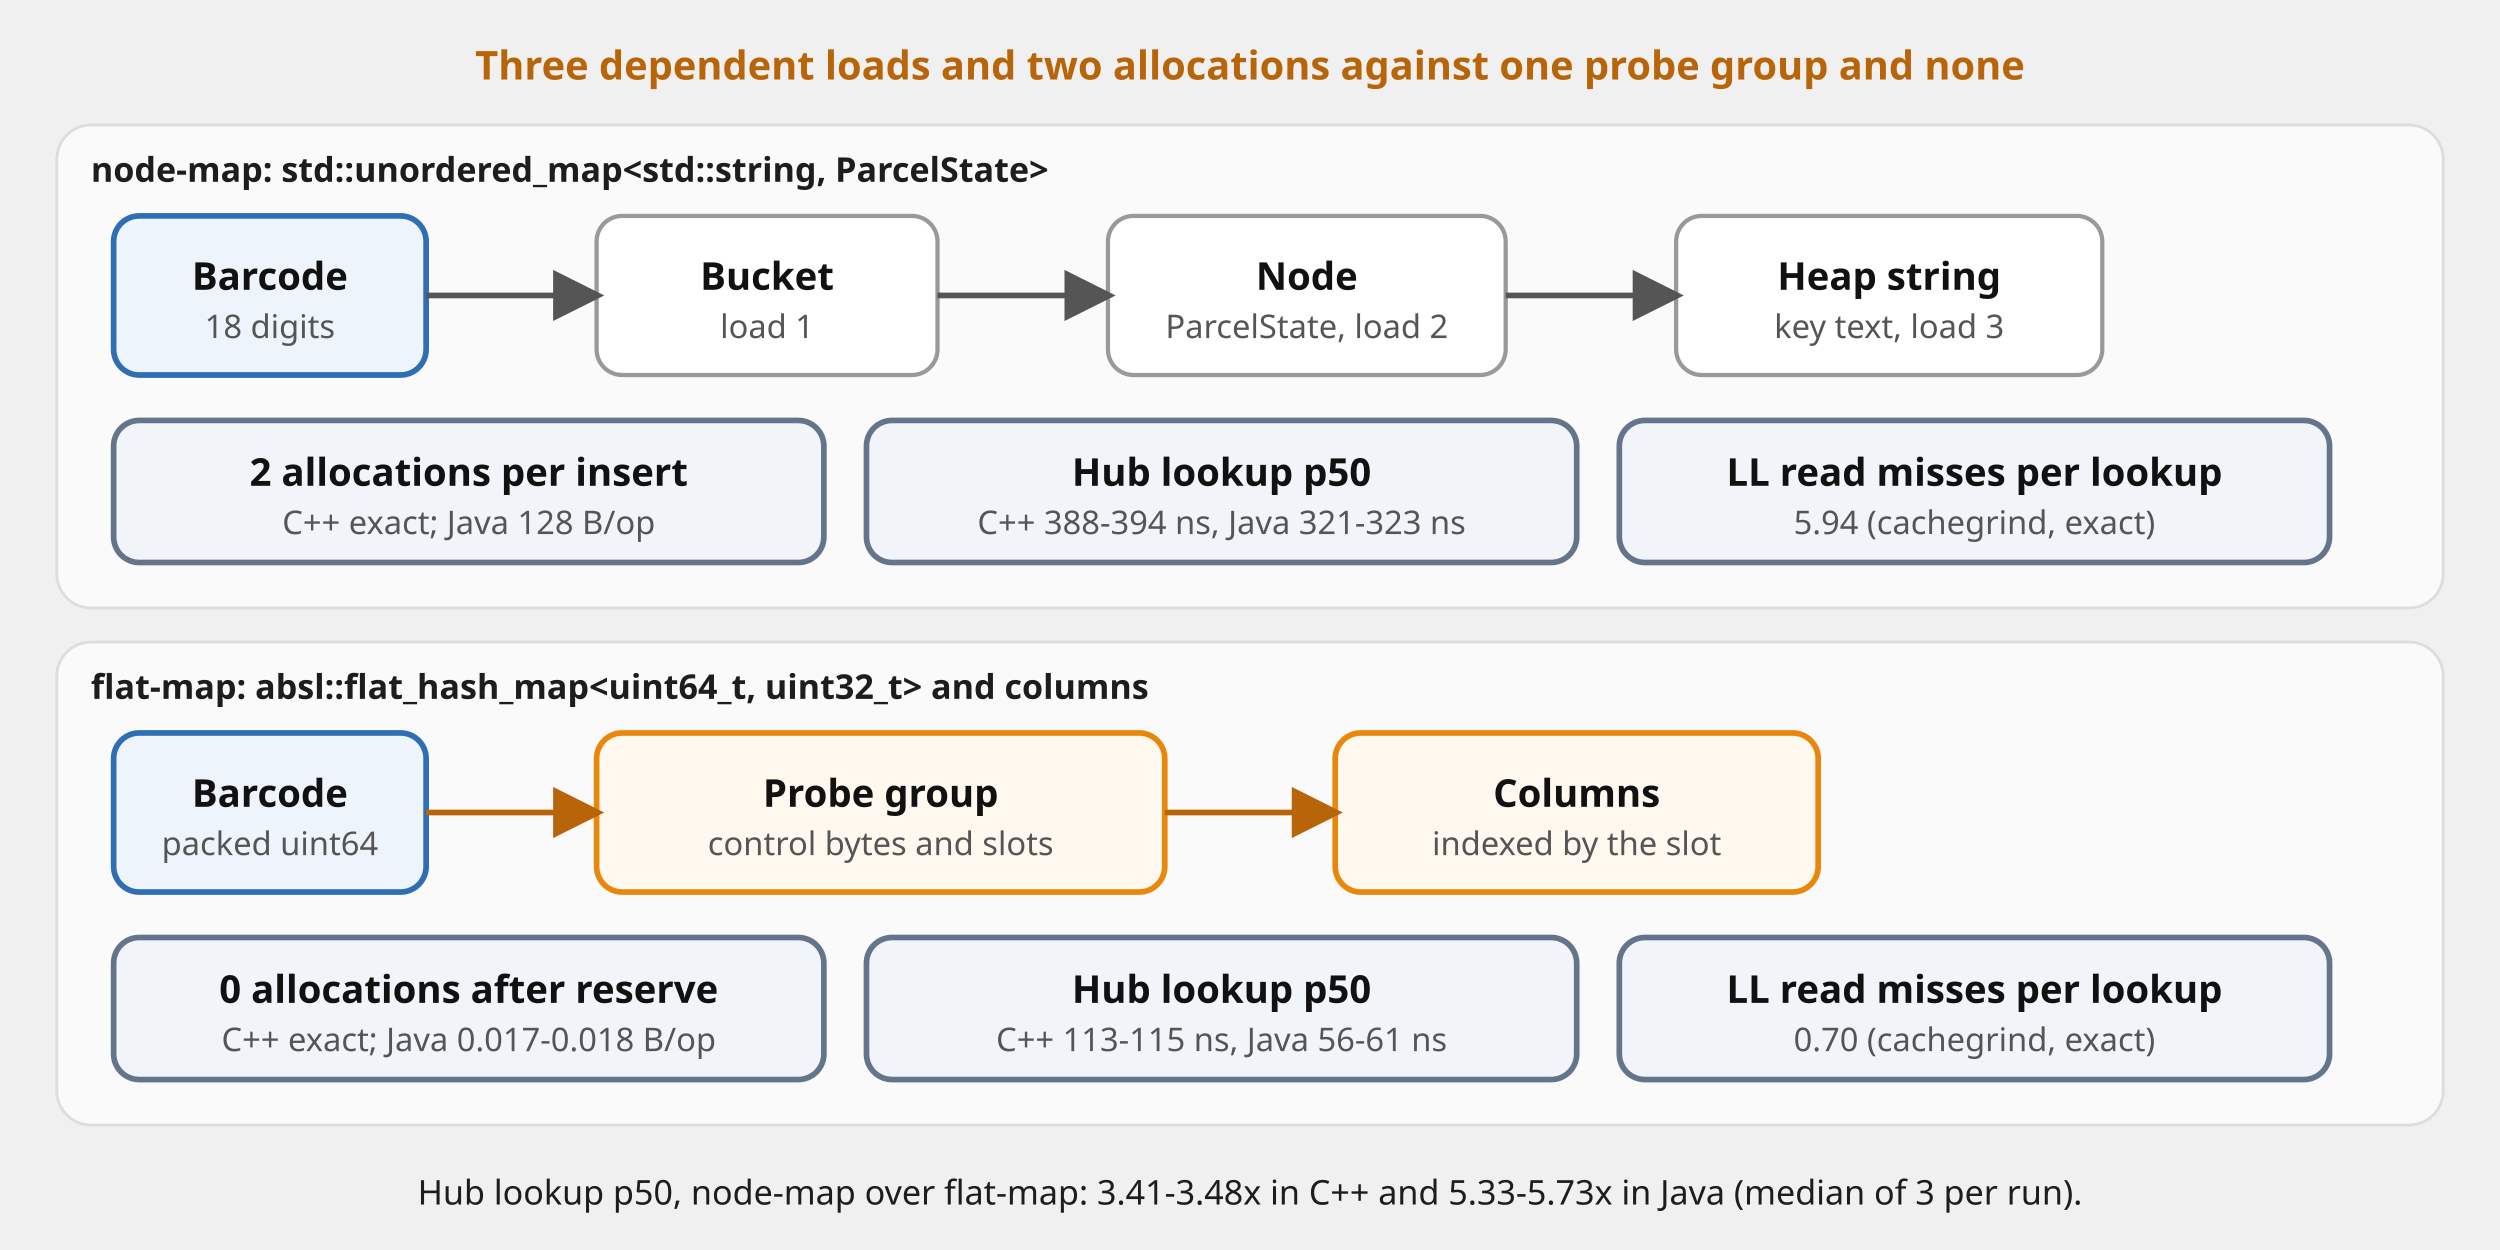
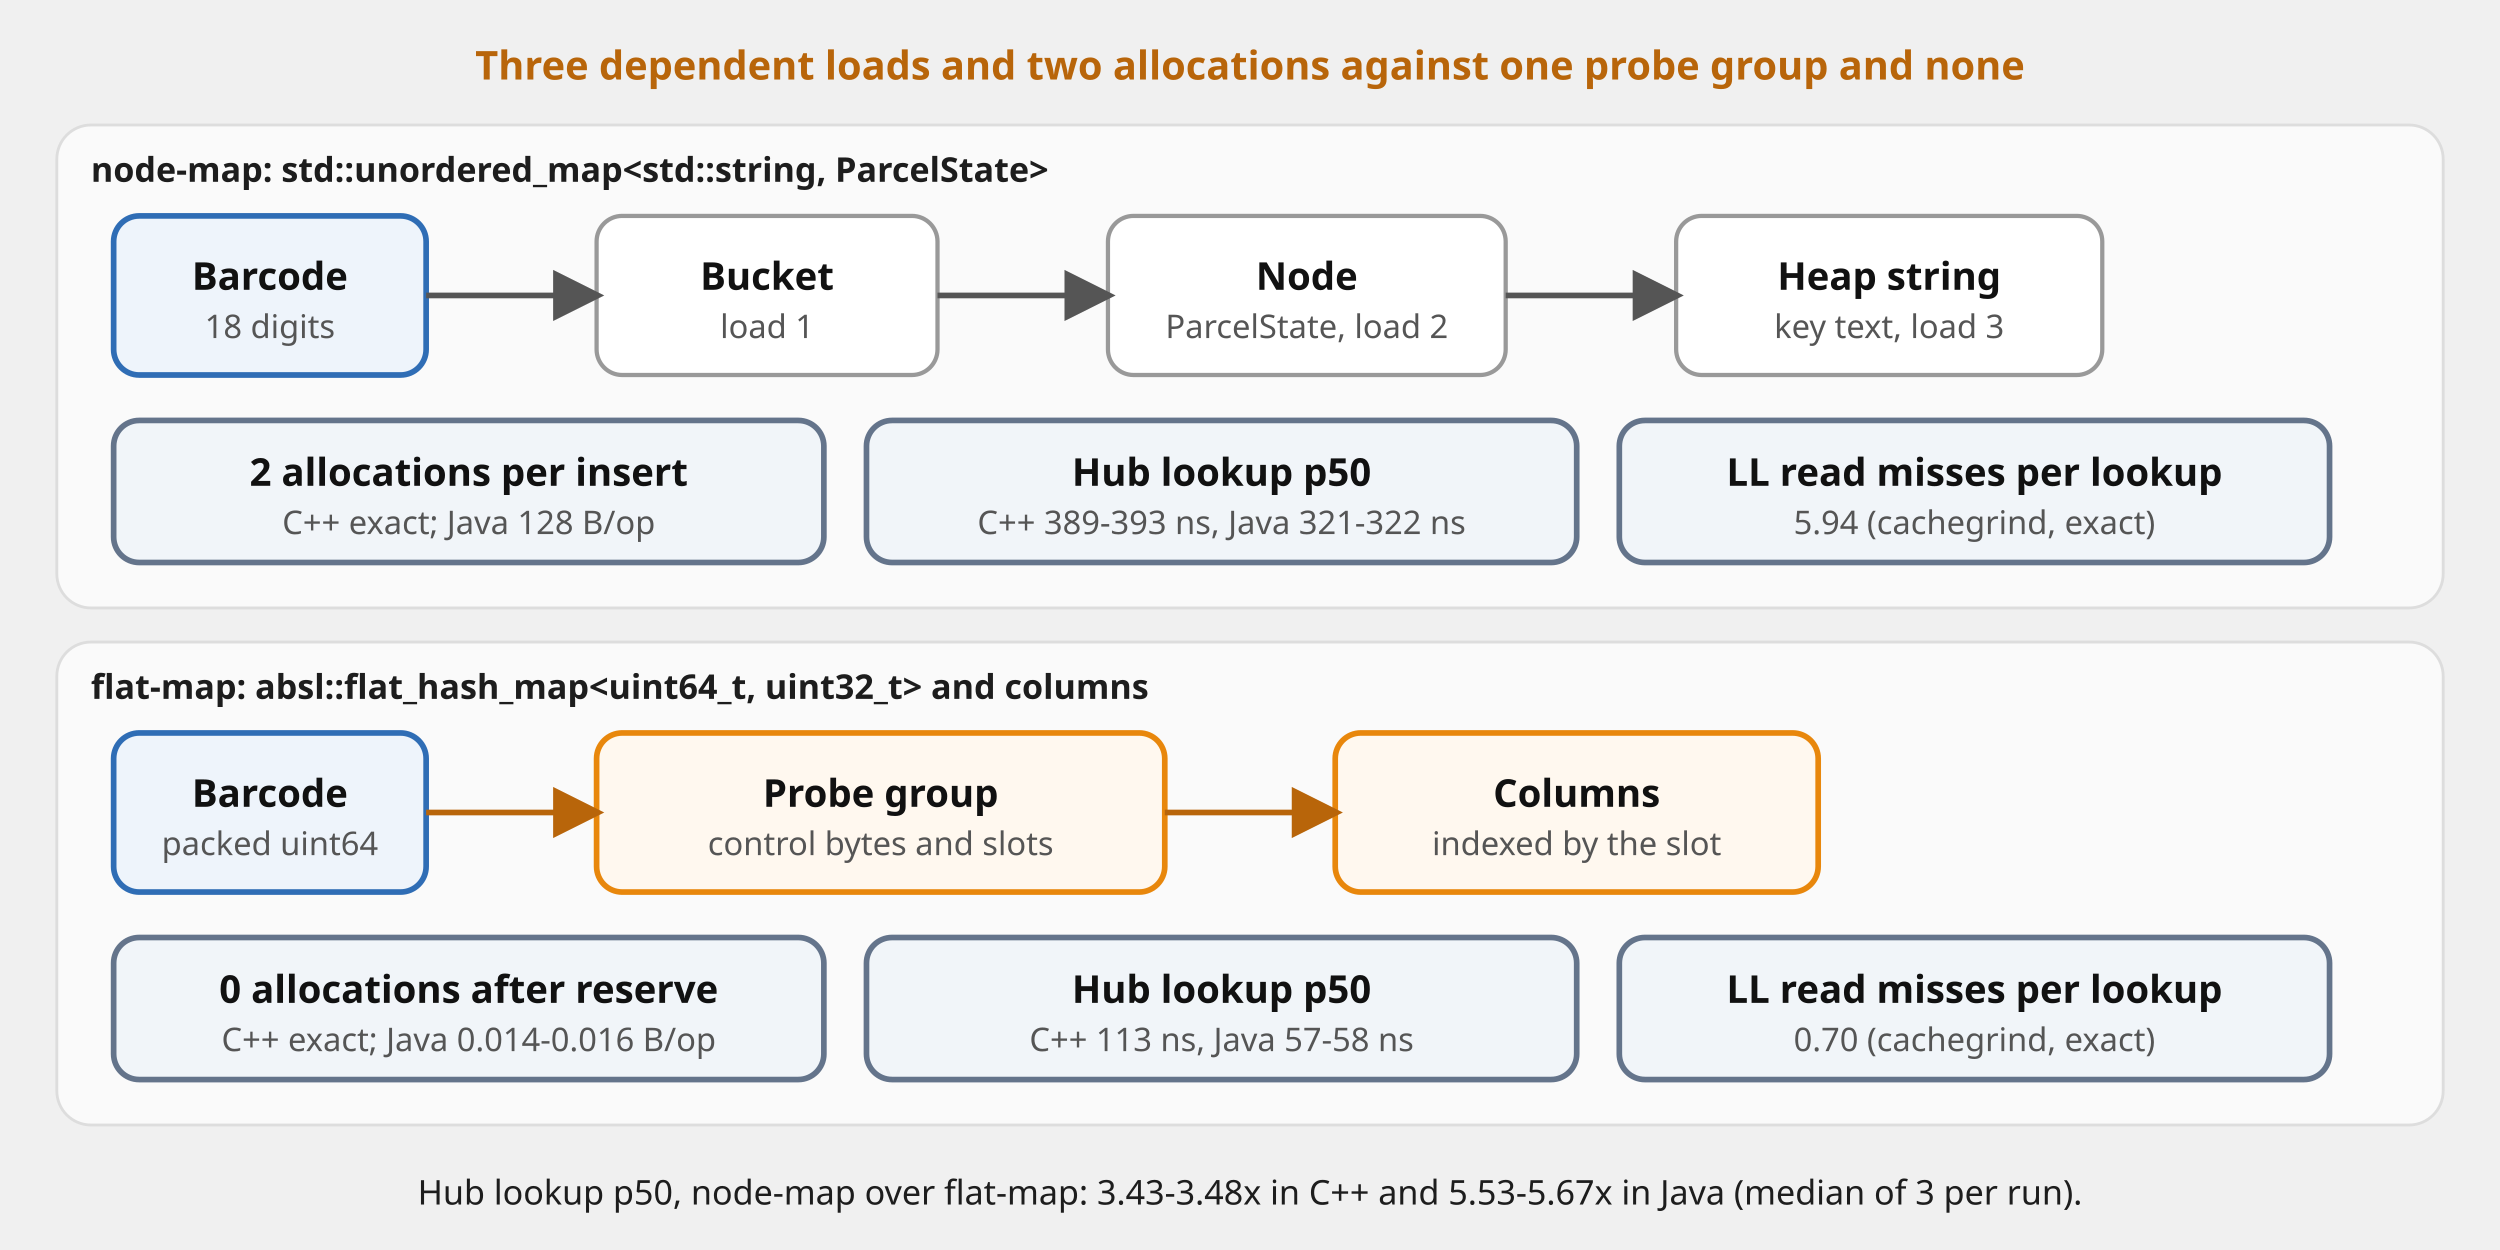
<svg xmlns="http://www.w3.org/2000/svg" viewBox="0 0 880 440" font-family="'Red Hat Text', system-ui, sans-serif" role="img">
  <defs>
    <marker id="a" viewBox="0 0 10 10" refX="8.5" refY="5" markerWidth="9" markerHeight="9" orient="auto-start-reverse">
      <path d="M0,0 L10,5 L0,10 z" fill="#555" />
    </marker>
    <marker id="am" viewBox="0 0 10 10" refX="8.5" refY="5" markerWidth="9" markerHeight="9" orient="auto-start-reverse">
      <path d="M0,0 L10,5 L0,10 z" fill="#b8650a" />
    </marker>
  </defs>
  <rect x="20" y="44" width="840" height="170" rx="12" fill="#fafafa" stroke="#ddd" />
  <text x="32" y="64" font-size="12" font-weight="700" fill="#1d1d1d">node-map: std::unordered_map&lt;std::string, ParcelState&gt;</text>
  <rect x="20" y="226" width="840" height="170" rx="12" fill="#fafafa" stroke="#ddd" />
  <text x="32" y="246" font-size="12" font-weight="700" fill="#1d1d1d">flat-map: absl::flat_hash_map&lt;uint64_t, uint32_t&gt; and columns</text>
  <rect x="40" y="76" width="110" height="56" rx="9" fill="#eef4fb" stroke="#2f6db5" stroke-width="2" />
  <text x="95.0" y="102.0" font-size="13.5" font-weight="700" fill="#111111" text-anchor="middle">Barcode</text>
  <text x="95.0" y="119.0" font-size="11.5" fill="#555555" text-anchor="middle">18 digits</text>
  <rect x="210" y="76" width="120" height="56" rx="9" fill="#ffffff" stroke="#999999" stroke-width="1.5" />
  <text x="270.0" y="102.0" font-size="13.5" font-weight="700" fill="#111111" text-anchor="middle">Bucket</text>
  <text x="270.0" y="119.0" font-size="11.5" fill="#555555" text-anchor="middle">load 1</text>
  <rect x="390" y="76" width="140" height="56" rx="9" fill="#ffffff" stroke="#999999" stroke-width="1.5" />
  <text x="460.0" y="102.0" font-size="13.5" font-weight="700" fill="#111111" text-anchor="middle">Node</text>
  <text x="460.0" y="119.0" font-size="11.5" fill="#555555" text-anchor="middle">ParcelState, load 2</text>
  <rect x="590" y="76" width="150" height="56" rx="9" fill="#ffffff" stroke="#999999" stroke-width="1.5" />
  <text x="665.0" y="102.0" font-size="13.5" font-weight="700" fill="#111111" text-anchor="middle">Heap string</text>
  <text x="665.0" y="119.0" font-size="11.5" fill="#555555" text-anchor="middle">key text, load 3</text>
  <rect x="40" y="148" width="250" height="50" rx="9" fill="#f1f5f9" stroke="#64748b" stroke-width="2" />
  <text x="165.0" y="171.0" font-size="13.5" font-weight="700" fill="#111111" text-anchor="middle">2 allocations per insert</text>
  <text x="165.0" y="188.0" font-size="11.5" fill="#555555" text-anchor="middle">C++ exact; Java 128 B/op</text>
  <rect x="305" y="148" width="250" height="50" rx="9" fill="#f1f5f9" stroke="#64748b" stroke-width="2" />
  <text x="430.0" y="171.0" font-size="13.5" font-weight="700" fill="#111111" text-anchor="middle">Hub lookup p50</text>
-   <text x="430.0" y="188.0" font-size="11.5" fill="#555555" text-anchor="middle">C++ 388-394 ns, Java 321-323 ns</text>
+   <text x="430.0" y="188.0" font-size="11.5" fill="#555555" text-anchor="middle">C++ 389-393 ns, Java 321-322 ns</text>
  <rect x="570" y="148" width="250" height="50" rx="9" fill="#f1f5f9" stroke="#64748b" stroke-width="2" />
  <text x="695.0" y="171.0" font-size="13.5" font-weight="700" fill="#111111" text-anchor="middle">LL read misses per lookup</text>
  <text x="695.0" y="188.0" font-size="11.5" fill="#555555" text-anchor="middle">5.94 (cachegrind, exact)</text>
  <rect x="40" y="258" width="110" height="56" rx="9" fill="#eef4fb" stroke="#2f6db5" stroke-width="2" />
  <text x="95.0" y="284.0" font-size="13.5" font-weight="700" fill="#111111" text-anchor="middle">Barcode</text>
  <text x="95.0" y="301.0" font-size="11.5" fill="#555555" text-anchor="middle">packed uint64</text>
  <rect x="210" y="258" width="200" height="56" rx="9" fill="#fff8ef" stroke="#e8870c" stroke-width="2" />
  <text x="310.0" y="284.0" font-size="13.5" font-weight="700" fill="#111111" text-anchor="middle">Probe group</text>
  <text x="310.0" y="301.0" font-size="11.5" fill="#555555" text-anchor="middle">control bytes and slots</text>
  <rect x="470" y="258" width="170" height="56" rx="9" fill="#fff8ef" stroke="#e8870c" stroke-width="2" />
  <text x="555.0" y="284.0" font-size="13.5" font-weight="700" fill="#111111" text-anchor="middle">Columns</text>
  <text x="555.0" y="301.0" font-size="11.5" fill="#555555" text-anchor="middle">indexed by the slot</text>
  <rect x="40" y="330" width="250" height="50" rx="9" fill="#f1f5f9" stroke="#64748b" stroke-width="2" />
  <text x="165.0" y="353.0" font-size="13.5" font-weight="700" fill="#111111" text-anchor="middle">0 allocations after reserve</text>
-   <text x="165.0" y="370.0" font-size="11.5" fill="#555555" text-anchor="middle">C++ exact; Java 0.017-0.018 B/op</text>
+   <text x="165.0" y="370.0" font-size="11.5" fill="#555555" text-anchor="middle">C++ exact; Java 0.014-0.016 B/op</text>
  <rect x="305" y="330" width="250" height="50" rx="9" fill="#f1f5f9" stroke="#64748b" stroke-width="2" />
  <text x="430.0" y="353.0" font-size="13.5" font-weight="700" fill="#111111" text-anchor="middle">Hub lookup p50</text>
-   <text x="430.0" y="370.0" font-size="11.5" fill="#555555" text-anchor="middle">C++ 113-115 ns, Java 56-61 ns</text>
+   <text x="430.0" y="370.0" font-size="11.5" fill="#555555" text-anchor="middle">C++ 113 ns, Java 57-58 ns</text>
  <rect x="570" y="330" width="250" height="50" rx="9" fill="#f1f5f9" stroke="#64748b" stroke-width="2" />
  <text x="695.0" y="353.0" font-size="13.5" font-weight="700" fill="#111111" text-anchor="middle">LL read misses per lookup</text>
  <text x="695.0" y="370.0" font-size="11.5" fill="#555555" text-anchor="middle">0.70 (cachegrind, exact)</text>
  <path d="M150,104 L210,104" fill="none" stroke="#555" stroke-width="2" marker-end="url(#a)" />
  <path d="M330,104 L390,104" fill="none" stroke="#555" stroke-width="2" marker-end="url(#a)" />
  <path d="M530,104 L590,104" fill="none" stroke="#555" stroke-width="2" marker-end="url(#a)" />
  <path d="M150,286 L210,286" fill="none" stroke="#b8650a" stroke-width="2" marker-end="url(#am)" />
  <path d="M410,286 L470,286" fill="none" stroke="#b8650a" stroke-width="2" marker-end="url(#am)" />
  <text x="440" y="28" font-size="14" fill="#b8650a" text-anchor="middle" font-weight="700">Three dependent loads and two allocations against one probe group and none</text>
-   <text x="440" y="424" font-size="12" fill="#1d1d1d" text-anchor="middle">Hub lookup p50, node-map over flat-map: 3.41-3.48x in C++ and 5.33-5.73x in Java (median of 3 per run).</text>
+   <text x="440" y="424" font-size="12" fill="#1d1d1d" text-anchor="middle">Hub lookup p50, node-map over flat-map: 3.43-3.48x in C++ and 5.53-5.67x in Java (median of 3 per run).</text>
</svg>
